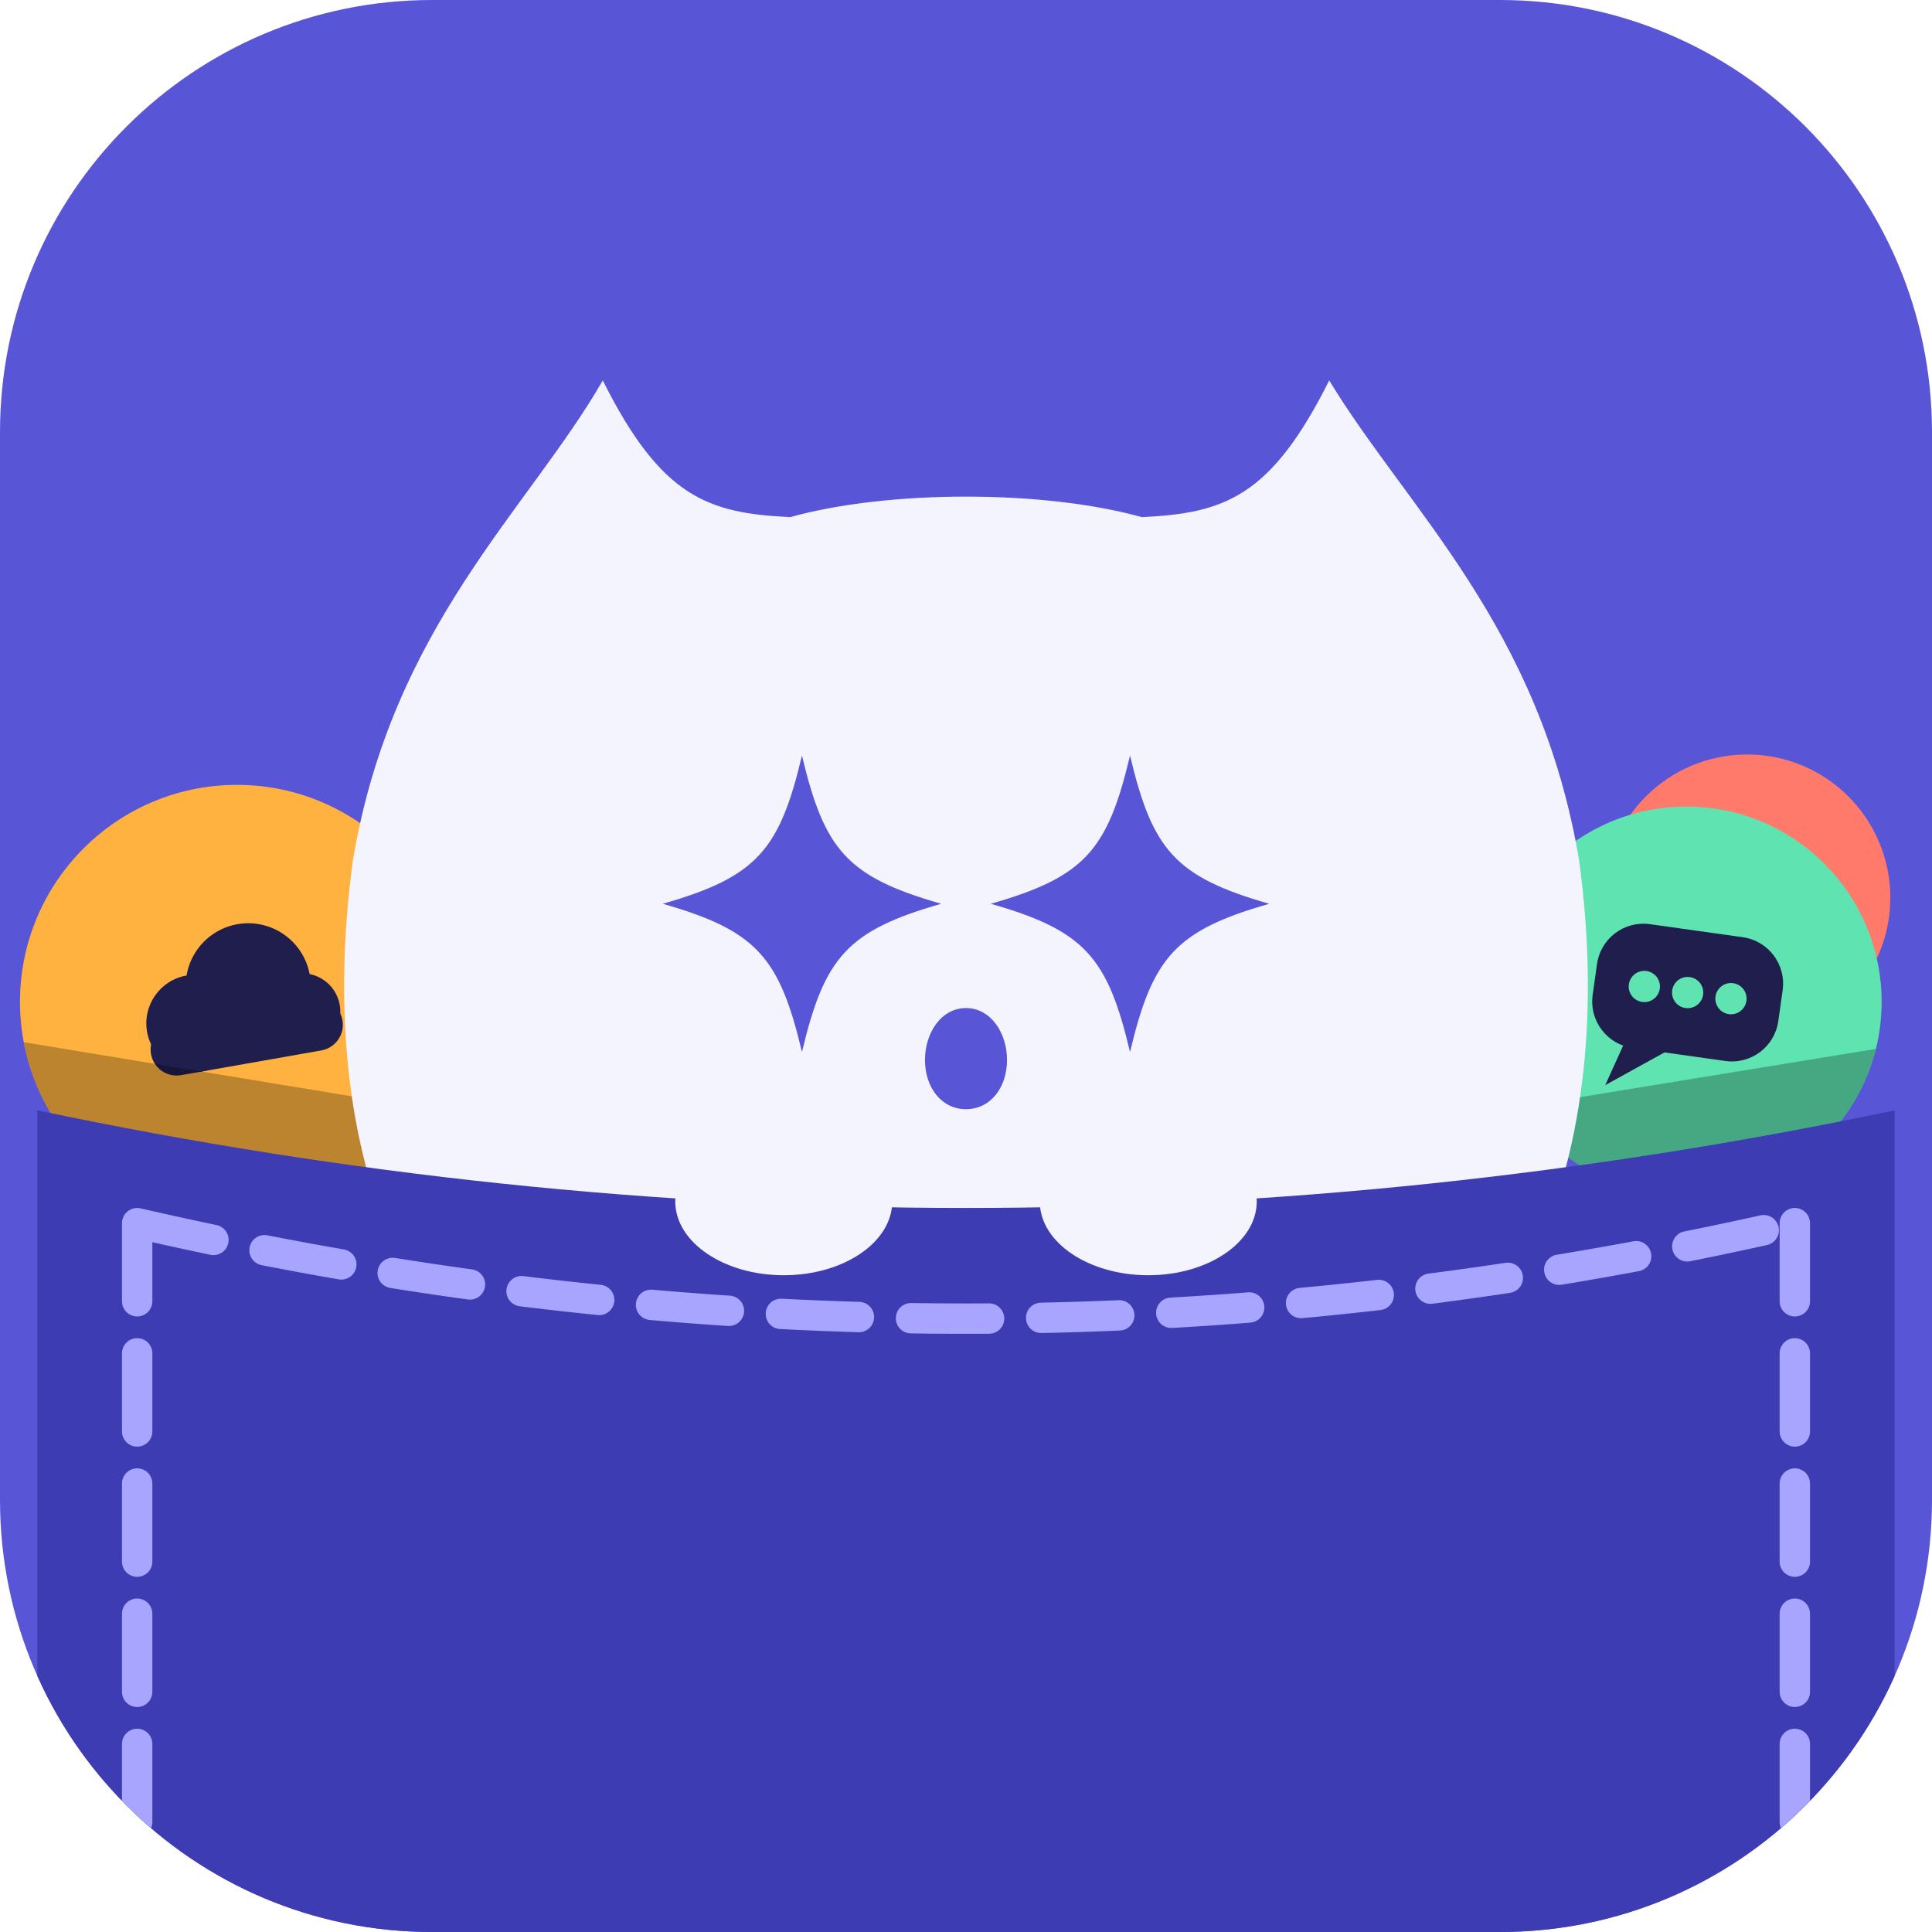
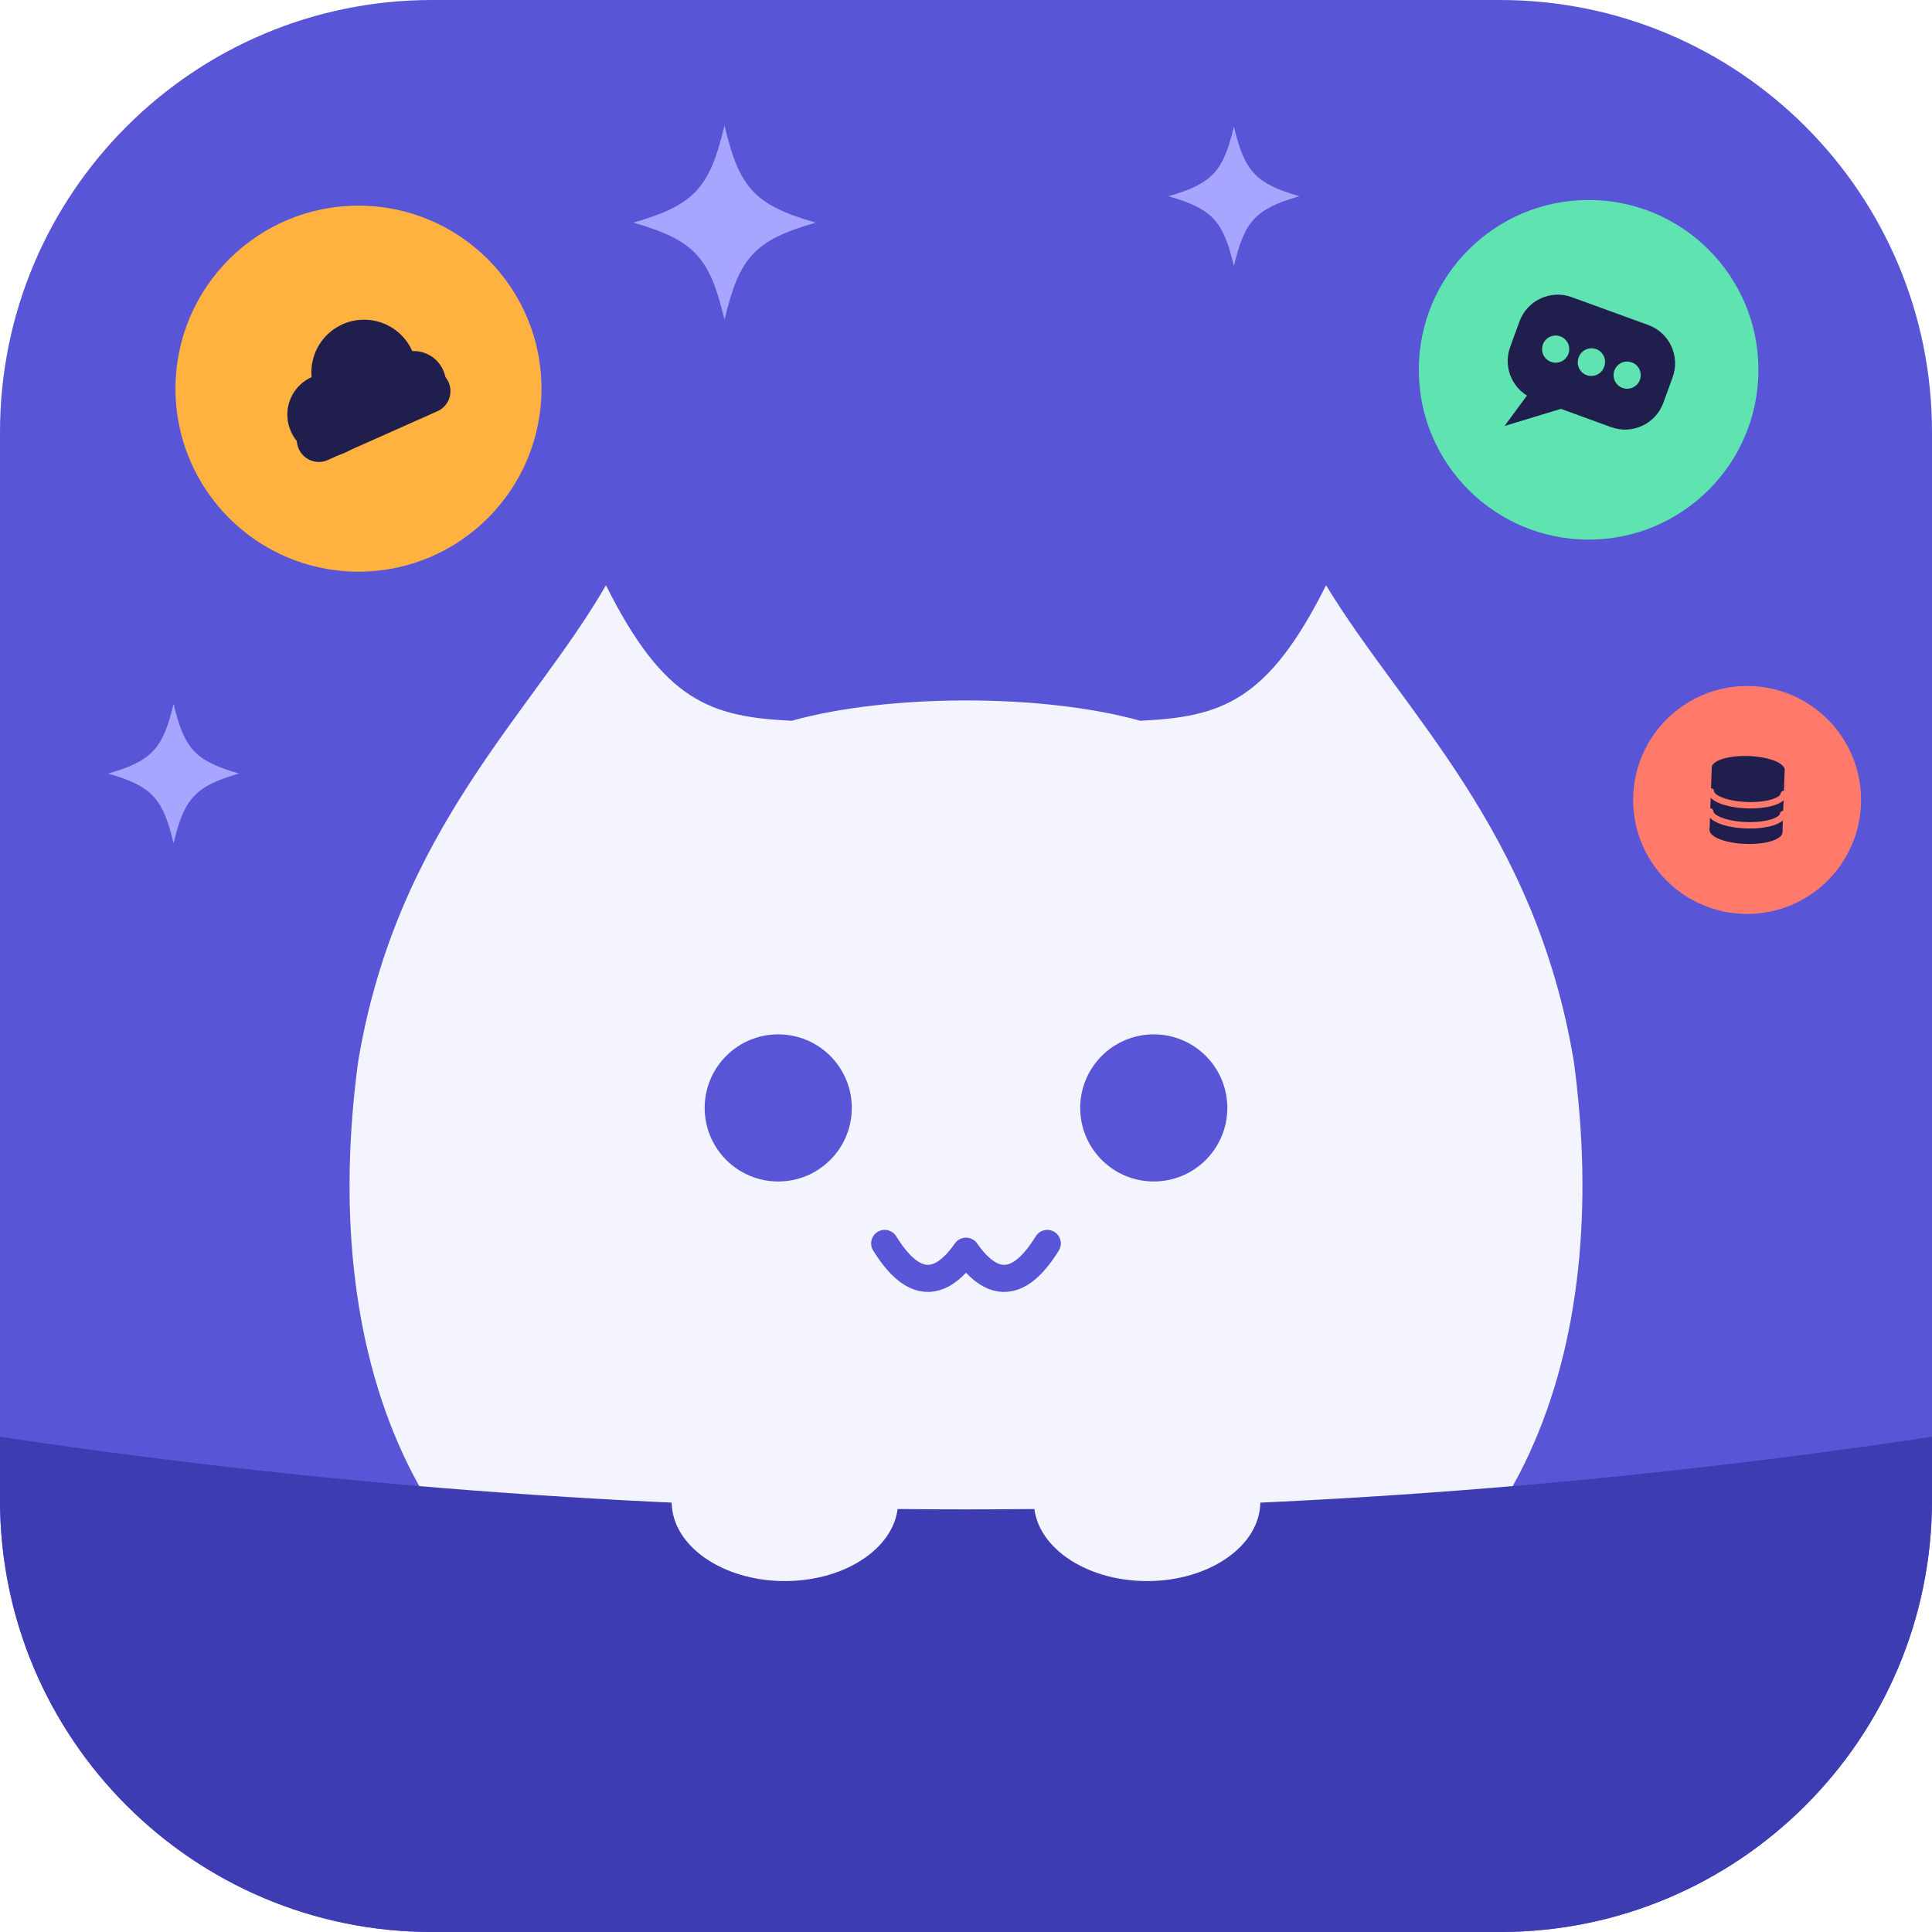
<svg xmlns="http://www.w3.org/2000/svg" viewBox="0 0 1024 1024" width="1024" height="1024">
  <defs>
    <clipPath id="r">
      <rect width="1024" height="1024" rx="229" />
    </clipPath>
  </defs>
  <g clip-path="url(#r)">
    <path d="M0 0 L1024 0 L1024 1024 L0 1024 Z" fill="#5856D6" />
-     <path d="M850.1 475.8 A75.9 75.9 0 1 0 1001.9 475.8 A75.9 75.9 0 1 0 850.1 475.8 Z" fill="#FF7A6B" />
-     <path d="M904.82 451.98 L952.92 458.74 L947.18 499.62 L899.08 492.86 Z" fill="#1F1E4D" />
-     <path d="M904.82 451.98 A24.29 8.5 8 1 0 952.92 458.74 A24.29 8.5 8 1 0 904.82 451.98 Z" fill="#1F1E4D" />
-     <path d="M899.08 492.86 A24.29 8.5 8 1 0 947.18 499.62 A24.29 8.5 8 1 0 899.08 492.86 Z" fill="#1F1E4D" />
-     <path d="M902.62 467.61 A24.29 8.5 8 0 0 950.73 474.37" fill="none" stroke="#FF7A6B" stroke-width="4.25" stroke-linecap="round" stroke-linejoin="round" />
-     <path d="M900.77 480.84 A24.29 8.5 8 0 0 948.87 487.6" fill="none" stroke="#FF7A6B" stroke-width="4.25" stroke-linecap="round" stroke-linejoin="round" />
-     <path d="M10.6 531 A115 115 0 1 0 240.6 531 A115 115 0 1 0 10.6 531 Z" fill="#FFB23F" />
-     <path d="M77.95 546.88 A25.76 25.76 -10 1 0 128.69 537.93 A25.76 25.76 -10 1 0 77.95 546.88 Z" fill="#1F1E4D" />
-     <path d="M98.95 528.22 A33.12 33.12 -10 1 0 164.19 516.72 A33.12 33.12 -10 1 0 98.95 528.22 Z" fill="#1F1E4D" />
-     <path d="M140.2 539.64 A20.24 20.24 -10 1 0 180.07 532.61 A20.24 20.24 -10 1 0 140.2 539.64 Z" fill="#1F1E4D" />
-     <path d="M91.22 542.67 L165.52 529.57 A13.8 13.8 -10 0 1 181.5 540.76 L181.5 540.76 A13.8 13.8 -10 0 1 170.31 556.75 L96.02 569.85 A13.8 13.8 -10 0 1 80.03 558.65 L80.03 558.65 A13.8 13.8 -10 0 1 91.22 542.67 Z" fill="#1F1E4D" />
-     <path d="M225.73 587.56 A115 115 0 0 1 12.6 552.38 Z" fill="#000000" fill-opacity="0.26" />
-     <path d="M790.3 531 A103.5 103.5 0 1 0 997.3 531 A103.5 103.5 0 1 0 790.3 531 Z" fill="#5FE3B0" />
-     <path d="M874.5 489.83 L923.7 496.74 A24.84 24.84 8 0 1 944.84 524.8 L942.54 541.19 A24.84 24.84 8 0 1 914.48 562.34 L865.28 555.42 A24.84 24.84 8 0 1 844.14 527.37 L846.45 510.97 A24.84 24.84 8 0 1 874.5 489.83 Z" fill="#1F1E4D" />
-     <path d="M862.93 548.4 L850.81 575.13 L887.06 555.14 Z" fill="#1F1E4D" />
-     <path d="M863.33 521.7 A8.28 8.28 8 1 0 879.73 524.01 A8.28 8.28 8 1 0 863.33 521.7 Z" fill="#5FE3B0" />
-     <path d="M886.29 524.93 A8.28 8.28 8 1 0 902.69 527.23 A8.28 8.28 8 1 0 886.29 524.93 Z" fill="#5FE3B0" />
-     <path d="M909.25 528.15 A8.28 8.28 8 1 0 925.65 530.46 A8.28 8.28 8 1 0 909.25 528.15 Z" fill="#5FE3B0" />
-     <path d="M994.25 555.94 A103.5 103.5 0 0 1 806.48 586.57 Z" fill="#000000" fill-opacity="0.26" />
-     <path d="M319.49 201.64 C350.54 263.74 375.38 272.02 418.85 274.09 C470.6 259.6 553.4 259.6 605.15 274.09 C648.62 272.02 673.46 263.74 704.51 201.64 C745.91 269.95 816.29 332.05 836.99 456.25 C857.69 609.43 810.08 750.19 665.18 791.59 C582.38 814.36 441.62 814.36 358.82 791.59 C213.92 750.19 166.31 609.43 187.01 456.25 C207.71 332.05 280.16 269.95 319.49 201.64 Z M425.06 400.46 C436.96 450.45 448.87 464.74 498.86 479.02 C448.87 493.3 436.96 507.59 425.06 557.58 C413.16 507.59 401.25 493.3 351.26 479.02 C401.25 464.74 413.16 450.45 425.06 400.46 Z M598.94 400.46 C610.84 450.45 622.75 464.74 672.74 479.02 C622.75 493.3 610.84 507.59 598.94 557.58 C587.04 507.59 575.14 493.3 525.14 479.02 C575.14 464.74 587.04 450.45 598.94 400.46 Z M512 534.29 C525.04 534.29 533.74 547.33 533.74 561.82 C533.74 576.31 525.04 587.9 512 587.9 C498.96 587.9 490.26 576.31 490.26 561.82 C490.26 547.33 498.96 534.29 512 534.29 Z" fill="#F4F4FF" fill-rule="evenodd" />
-     <path d="M19.8 588.5 Q512 692 1004.2 588.5 L1004.2 1175 L19.8 1175 Z" fill="#3E3CB2" />
-     <path d="M72.7 648.3 L74.9 648.8 L77.09 649.31 L79.29 649.81 L81.49 650.3 L83.68 650.8 L85.88 651.29 L88.08 651.78 L90.27 652.27 L92.47 652.75 L94.67 653.23 L96.86 653.71 L99.06 654.19 L101.25 654.66 L103.45 655.14 L105.65 655.61 L107.84 656.07 L110.04 656.54 L112.24 657 L113.13 657.19 M140.19 662.65 L140.79 662.77 L142.99 663.2 L145.18 663.62 L147.38 664.04 L149.58 664.46 L151.77 664.88 L153.97 665.29 L156.17 665.7 L158.36 666.11 L160.56 666.52 L162.76 666.92 L164.95 667.32 L167.15 667.72 L169.35 668.11 L171.54 668.51 L173.74 668.9 L175.94 669.29 L178.13 669.67 L180.33 670.06 L180.9 670.16 M208.13 674.69 L208.88 674.81 L211.08 675.16 L213.28 675.5 L215.47 675.85 L217.67 676.19 L219.87 676.52 L222.06 676.86 L224.26 677.19 L226.45 677.52 L228.65 677.85 L230.85 678.17 L233.04 678.5 L235.24 678.82 L237.44 679.13 L239.63 679.45 L241.83 679.76 L244.03 680.07 L246.22 680.38 L248.42 680.68 L249.08 680.77 M276.44 684.35 L276.97 684.42 L279.17 684.69 L281.37 684.95 L283.56 685.22 L285.76 685.48 L287.96 685.74 L290.15 686 L292.35 686.25 L294.55 686.5 L296.74 686.75 L298.94 687 L301.14 687.24 L303.33 687.48 L305.53 687.72 L307.73 687.96 L309.92 688.19 L312.12 688.42 L314.32 688.65 L316.51 688.88 L317.58 688.99 M345.06 691.59 L345.07 691.59 L347.26 691.78 L349.46 691.97 L351.66 692.16 L353.85 692.34 L356.05 692.52 L358.25 692.7 L360.44 692.88 L362.64 693.05 L364.83 693.22 L367.03 693.39 L369.23 693.56 L371.42 693.72 L373.62 693.88 L375.82 694.04 L378.01 694.19 L380.21 694.35 L382.41 694.5 L384.6 694.64 L386.34 694.76 M413.89 696.38 L415.35 696.45 L417.55 696.56 L419.75 696.67 L421.94 696.77 L424.14 696.88 L426.34 696.98 L428.53 697.07 L430.73 697.17 L432.93 697.26 L435.12 697.35 L437.32 697.44 L439.52 697.52 L441.71 697.6 L443.91 697.68 L446.11 697.76 L448.3 697.84 L450.5 697.91 L452.69 697.98 L454.89 698.04 L455.25 698.06 M482.85 698.68 L483.45 698.69 L485.64 698.72 L487.84 698.75 L490.03 698.77 L492.23 698.8 L494.43 698.82 L496.62 698.84 L498.82 698.85 L501.02 698.87 L503.21 698.88 L505.41 698.89 L507.61 698.89 L509.8 698.9 L512 698.9 L514.2 698.9 L516.39 698.89 L518.59 698.89 L520.79 698.88 L522.98 698.87 L524.24 698.86 M551.84 698.48 L553.73 698.44 L555.93 698.39 L558.13 698.34 L560.32 698.29 L562.52 698.23 L564.72 698.17 L566.91 698.11 L569.11 698.04 L571.31 697.98 L573.5 697.91 L575.7 697.84 L577.89 697.76 L580.09 697.68 L582.29 697.6 L584.48 697.52 L586.68 697.44 L588.88 697.35 L591.07 697.26 L593.22 697.17 M620.79 695.8 L621.83 695.74 L624.02 695.61 L626.22 695.48 L628.41 695.35 L630.61 695.21 L632.81 695.07 L635 694.93 L637.2 694.79 L639.4 694.64 L641.59 694.5 L643.79 694.35 L645.99 694.19 L648.18 694.04 L650.38 693.88 L652.58 693.72 L654.77 693.56 L656.97 693.39 L659.17 693.22 L661.36 693.05 L662.09 692.99 M689.59 690.63 L689.92 690.6 L692.11 690.39 L694.31 690.19 L696.51 689.97 L698.7 689.76 L700.9 689.54 L703.1 689.33 L705.29 689.1 L707.49 688.88 L709.68 688.65 L711.88 688.42 L714.08 688.19 L716.27 687.96 L718.47 687.72 L720.67 687.48 L722.86 687.24 L725.06 687 L727.26 686.75 L729.45 686.5 L730.77 686.35 M758.16 683.01 L760.2 682.75 L762.4 682.46 L764.6 682.17 L766.79 681.88 L768.99 681.58 L771.19 681.29 L773.38 680.99 L775.58 680.68 L777.78 680.38 L779.97 680.07 L782.17 679.76 L784.37 679.45 L786.56 679.13 L788.76 678.82 L790.96 678.5 L793.15 678.17 L795.35 677.85 L797.54 677.52 L799.16 677.28 M826.43 672.98 L828.3 672.67 L830.49 672.3 L832.69 671.94 L834.89 671.56 L837.08 671.19 L839.28 670.82 L841.48 670.44 L843.67 670.06 L845.87 669.67 L848.06 669.29 L850.26 668.9 L852.46 668.51 L854.65 668.11 L856.85 667.72 L859.05 667.32 L861.24 666.92 L863.44 666.52 L865.64 666.11 L867.2 665.82 M894.3 660.58 L896.39 660.16 L898.58 659.72 L900.78 659.27 L902.98 658.82 L905.17 658.37 L907.37 657.91 L909.57 657.46 L911.76 657 L913.96 656.54 L916.16 656.07 L918.35 655.61 L920.55 655.14 L922.75 654.66 L924.94 654.19 L927.14 653.71 L929.33 653.23 L931.53 652.75 L933.73 652.27 L934.81 652.03 M72.7 648.3 L72.7 689.7 M72.7 717.3 L72.7 758.7 M72.7 786.3 L72.7 827.7 M72.7 855.3 L72.7 896.7 M72.7 924.3 L72.7 965.7 M72.7 993.3 L72.7 1034.7 M72.7 1062.3 L72.7 1103.7 M951.3 648.3 L951.3 689.7 M951.3 717.3 L951.3 758.7 M951.3 786.3 L951.3 827.7 M951.3 855.3 L951.3 896.7 M951.3 924.3 L951.3 965.7 M951.3 993.3 L951.3 1034.7 M951.3 1062.3 L951.3 1103.7" fill="none" stroke="#A7A5FF" stroke-width="16.1" stroke-linecap="round" stroke-linejoin="round" />
-     <path d="M357.9 636.8 A57.5 39.1 0 1 0 472.9 636.8 A57.5 39.1 0 1 0 357.9 636.8 Z" fill="#F4F4FF" />
-     <path d="M551.1 636.8 A57.5 39.1 0 1 0 666.1 636.8 A57.5 39.1 0 1 0 551.1 636.8 Z" fill="#F4F4FF" />
+     <path d="M384 66.52 C391.8 99.28 399.6 108.64 432.36 118 C399.6 127.36 391.8 136.72 384 169.48 C376.2 136.72 368.4 127.36 335.64 118 C368.4 108.64 376.2 99.28 384 66.52 Z" fill="#A7A5FF" />
+     <path d="M654 67.04 C659.6 90.56 665.2 97.28 688.72 104 C665.2 110.72 659.6 117.44 654 140.96 C648.4 117.44 642.8 110.72 619.28 104 C642.8 97.28 648.4 90.56 654 67.04 Z" fill="#A7A5FF" />
+     <path d="M92 373.04 C97.6 396.56 103.2 403.28 126.72 410 C103.2 416.72 97.6 423.44 92 446.96 C86.4 423.44 80.8 416.72 57.28 410 C80.8 403.28 86.4 396.56 92 373.04 Z" fill="#A7A5FF" />
+     <path d="M865.6 424 A60.4 60.4 0 1 0 986.4 424 A60.4 60.4 0 1 0 865.6 424 Z" fill="#FF7A6B" />
+     <path d="M907.26 406.91 L945.89 408.26 L944.74 441.09 L906.11 439.74 Z" fill="#1F1E4D" />
+     <path d="M907.26 406.91 A19.33 6.76 2 1 0 945.89 408.26 A19.33 6.76 2 1 0 907.26 406.91 Z" fill="#1F1E4D" />
+     <path d="M906.11 439.74 A19.33 6.76 2 1 0 944.74 441.09 A19.33 6.76 2 1 0 906.11 439.74 Z" fill="#1F1E4D" />
+     <path d="M906.82 419.46 A19.33 6.76 2 0 0 945.45 420.81" fill="none" stroke="#FF7A6B" stroke-width="3.38" stroke-linecap="round" stroke-linejoin="round" />
+     <path d="M906.45 430.09 A19.33 6.76 2 0 0 945.08 431.44" fill="none" stroke="#FF7A6B" stroke-width="3.38" stroke-linecap="round" stroke-linejoin="round" />
+     <path d="M93 206 A97 97 0 1 0 287 206 A97 97 0 1 0 93 206 Z" fill="#FFB23F" />
+     <path d="M154.24 228.72 A21.73 21.73 -24 1 0 193.94 211.04 A21.73 21.73 -24 1 0 154.24 228.72 Z" fill="#1F1E4D" />
+     <path d="M167.63 209.17 A27.94 27.94 -24 1 0 218.67 186.44 A27.94 27.94 -24 1 0 167.63 209.17 Z" fill="#1F1E4D" />
+     <path d="M203.71 210.09 A17.07 17.07 -24 1 0 234.9 196.2 A17.07 17.07 -24 1 0 203.71 210.09 Z" fill="#1F1E4D" />
+     <path d="M164.25 222.56 L222.38 196.68 A11.64 11.64 -24 0 1 237.75 202.58 L237.75 202.58 A11.64 11.64 -24 0 1 231.85 217.95 L173.72 243.83 A11.64 11.64 -24 0 1 158.35 237.93 L158.35 237.93 A11.64 11.64 -24 0 1 164.25 222.56 Z" fill="#1F1E4D" />
+     <path d="M752 196 A90 90 0 1 0 932 196 A90 90 0 1 0 752 196 Z" fill="#5FE3B0" />
+     <path d="M833.03 157.49 L873.63 172.27 A21.6 21.6 20 0 1 886.53 199.95 L881.61 213.48 A21.6 21.6 20 0 1 853.92 226.39 L813.33 211.62 A21.6 21.6 20 0 1 800.42 183.93 L805.35 170.4 A21.6 21.6 20 0 1 833.03 157.49 Z" fill="#1F1E4D" />
+     <path d="M812.59 205.22 L797.46 225.76 L831.91 215.31 Z" fill="#1F1E4D" />
+     <path d="M817.77 182.58 A7.2 7.2 20 1 0 831.3 187.51 A7.2 7.2 20 1 0 817.77 182.58 Z" fill="#5FE3B0" />
+     <path d="M836.71 189.48 A7.2 7.2 20 1 0 850.24 194.4 A7.2 7.2 20 1 0 836.71 189.48 Z" fill="#5FE3B0" />
+     <path d="M855.66 196.37 A7.2 7.2 20 1 0 869.19 201.3 A7.2 7.2 20 1 0 855.66 196.37 Z" fill="#5FE3B0" />
+     <path d="M321.16 310.2 C351.94 371.76 376.57 379.97 419.66 382.02 C470.96 367.66 553.04 367.66 604.34 382.02 C647.43 379.97 672.06 371.76 702.84 310.2 C743.88 377.92 813.64 439.48 834.16 562.6 C854.68 714.45 807.49 853.98 663.85 895.02 C581.77 917.6 442.23 917.6 360.15 895.02 C216.51 853.98 169.32 714.45 189.84 562.6 C210.36 439.48 282.18 377.92 321.16 310.2 Z M373.49 587.22 A38.99 38.99 0 1 0 451.47 587.22 A38.99 38.99 0 1 0 373.49 587.22 Z M572.53 587.22 A38.99 38.99 0 1 0 650.51 587.22 A38.99 38.99 0 1 0 572.53 587.22 Z M475.02 655.27 L476.67 657.84 L478.29 660.16 L479.88 662.23 L481.43 664.04 L482.92 665.61 L484.35 666.93 L485.71 668.01 L486.98 668.85 L488.16 669.49 L489.23 669.93 L490.22 670.22 L491.13 670.36 L492.02 670.39 L492.92 670.3 L493.87 670.09 L494.9 669.73 L496.02 669.2 L497.24 668.46 L498.56 667.5 L499.95 666.3 L501.42 664.86 L502.94 663.17 L504.51 661.22 L506.12 659.03 A7.18 7.18 0 0 1 517.88 659.03 L519.49 661.22 L521.06 663.17 L522.58 664.86 L524.05 666.3 L525.44 667.5 L526.76 668.46 L527.98 669.2 L529.1 669.73 L530.13 670.09 L531.08 670.3 L531.98 670.39 L532.87 670.36 L533.78 670.22 L534.77 669.93 L535.84 669.49 L537.02 668.85 L538.29 668.01 L539.65 666.93 L541.08 665.61 L542.57 664.04 L544.12 662.23 L545.71 660.16 L547.33 657.84 L548.98 655.27 A7.18 7.18 0 0 1 561.2 662.82 L559.26 665.84 L557.29 668.65 L555.29 671.25 L553.25 673.65 L551.15 675.85 L548.99 677.83 L546.76 679.61 L544.44 681.15 L542.02 682.46 L539.5 683.49 L536.9 684.24 L534.23 684.66 L531.52 684.75 L528.83 684.49 L526.19 683.9 L523.62 683.01 L521.16 681.84 L518.79 680.41 L516.51 678.75 L514.32 676.87 L512.19 674.78 L512 674.56 L511.81 674.78 L509.68 676.87 L507.49 678.75 L505.21 680.41 L502.84 681.84 L500.38 683.01 L497.81 683.9 L495.17 684.49 L492.48 684.75 L489.77 684.66 L487.1 684.24 L484.5 683.49 L481.98 682.46 L479.56 681.15 L477.24 679.61 L475.01 677.83 L472.85 675.85 L470.75 673.65 L468.71 671.25 L466.71 668.65 L464.74 665.84 L462.8 662.82 A7.18 7.18 0 0 1 475.02 655.27 Z" fill="#F4F4FF" fill-rule="evenodd" />
+     <path d="M-10 760 Q512 840 1034 760 L1034 1100 L-10 1100 Z" fill="#3E3CB2" />
+     <path d="M356 796 A60 42 0 1 0 476 796 A60 42 0 1 0 356 796 Z" fill="#F4F4FF" />
+     <path d="M548 796 A60 42 0 1 0 668 796 A60 42 0 1 0 548 796 Z" fill="#F4F4FF" />
  </g>
</svg>
